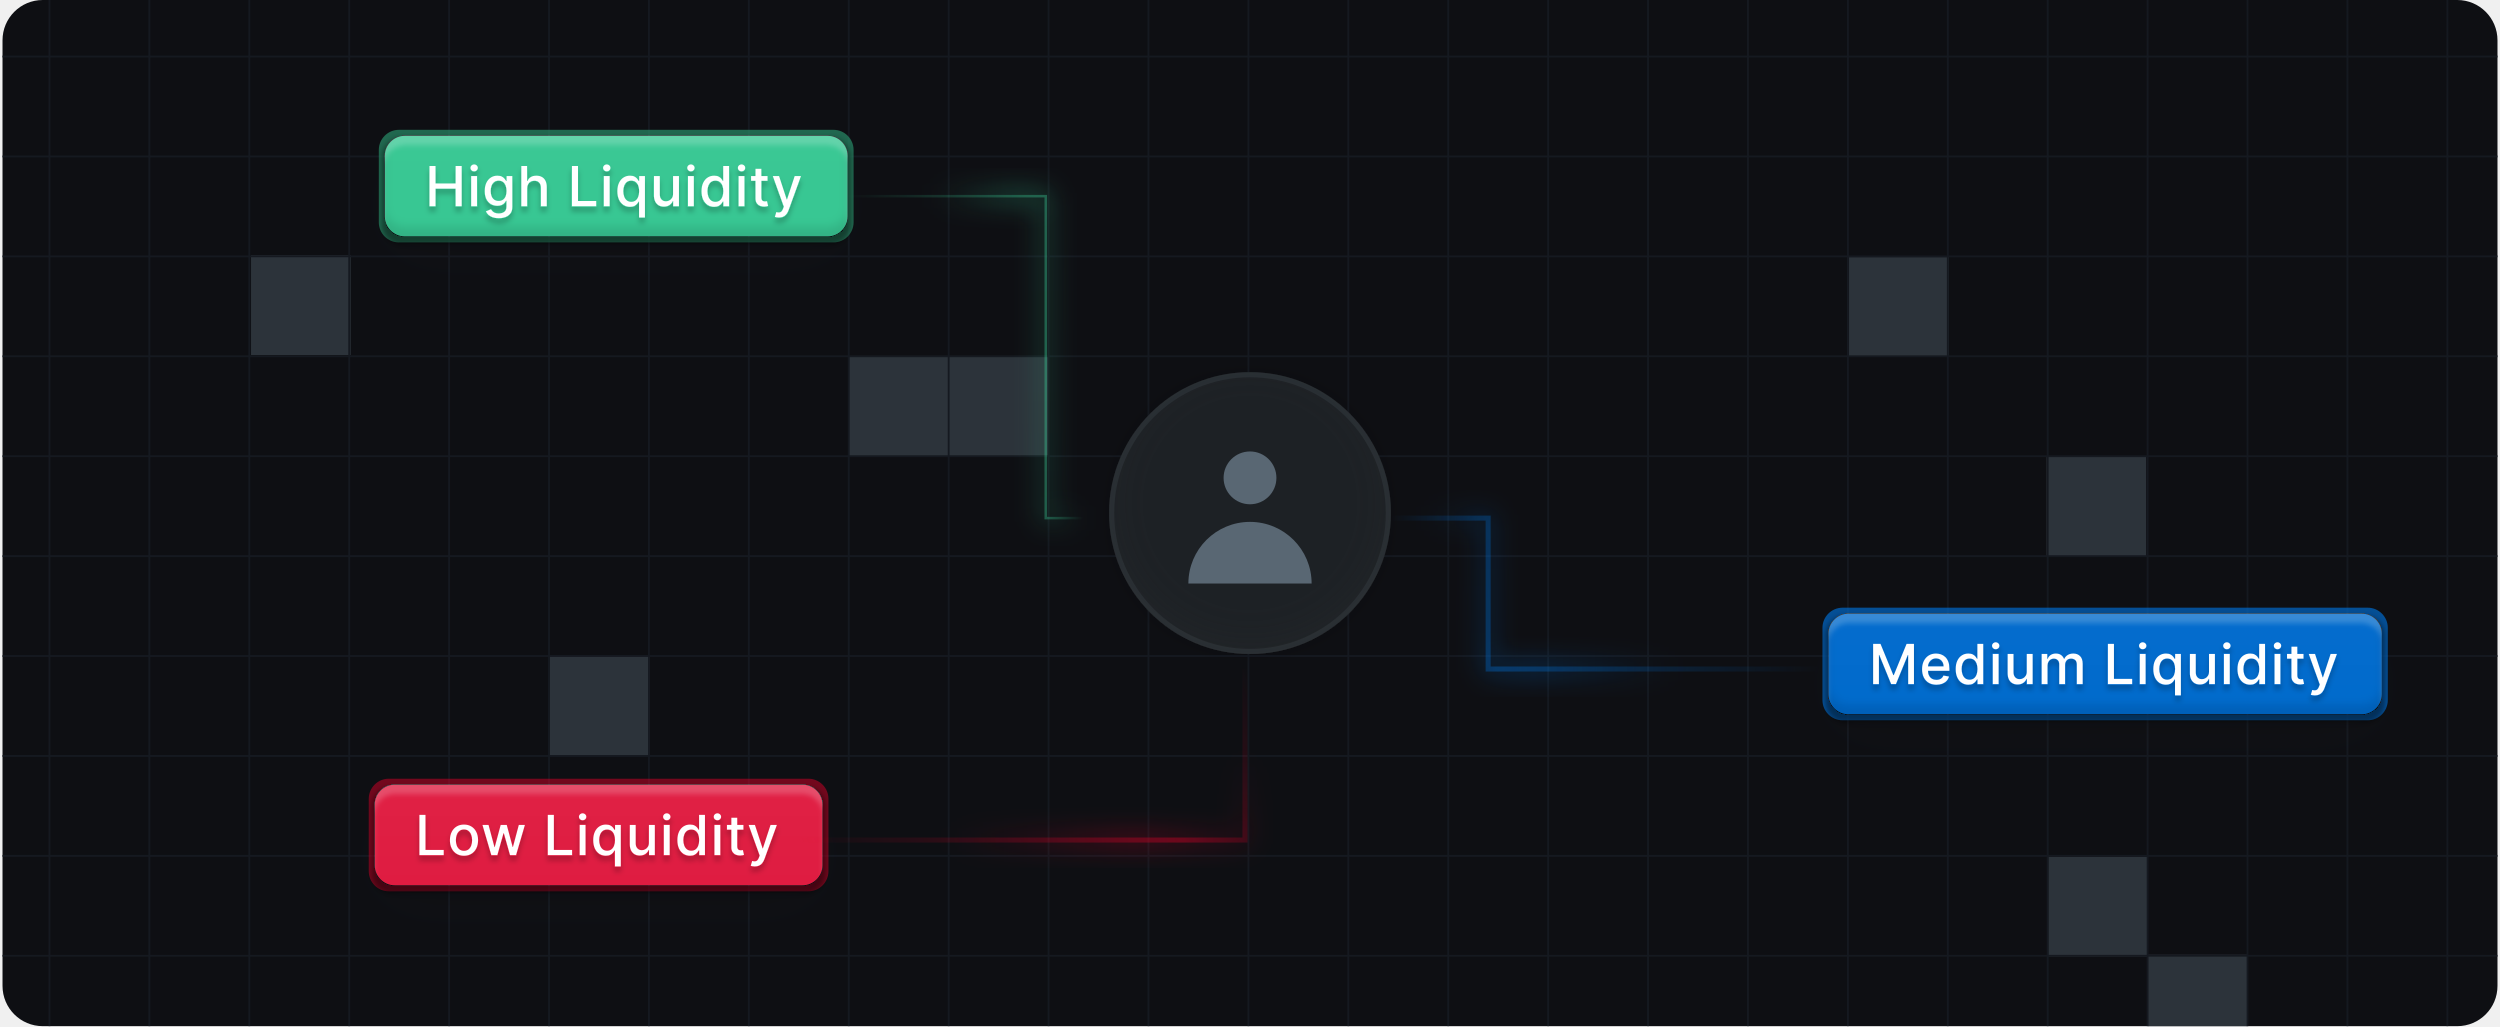
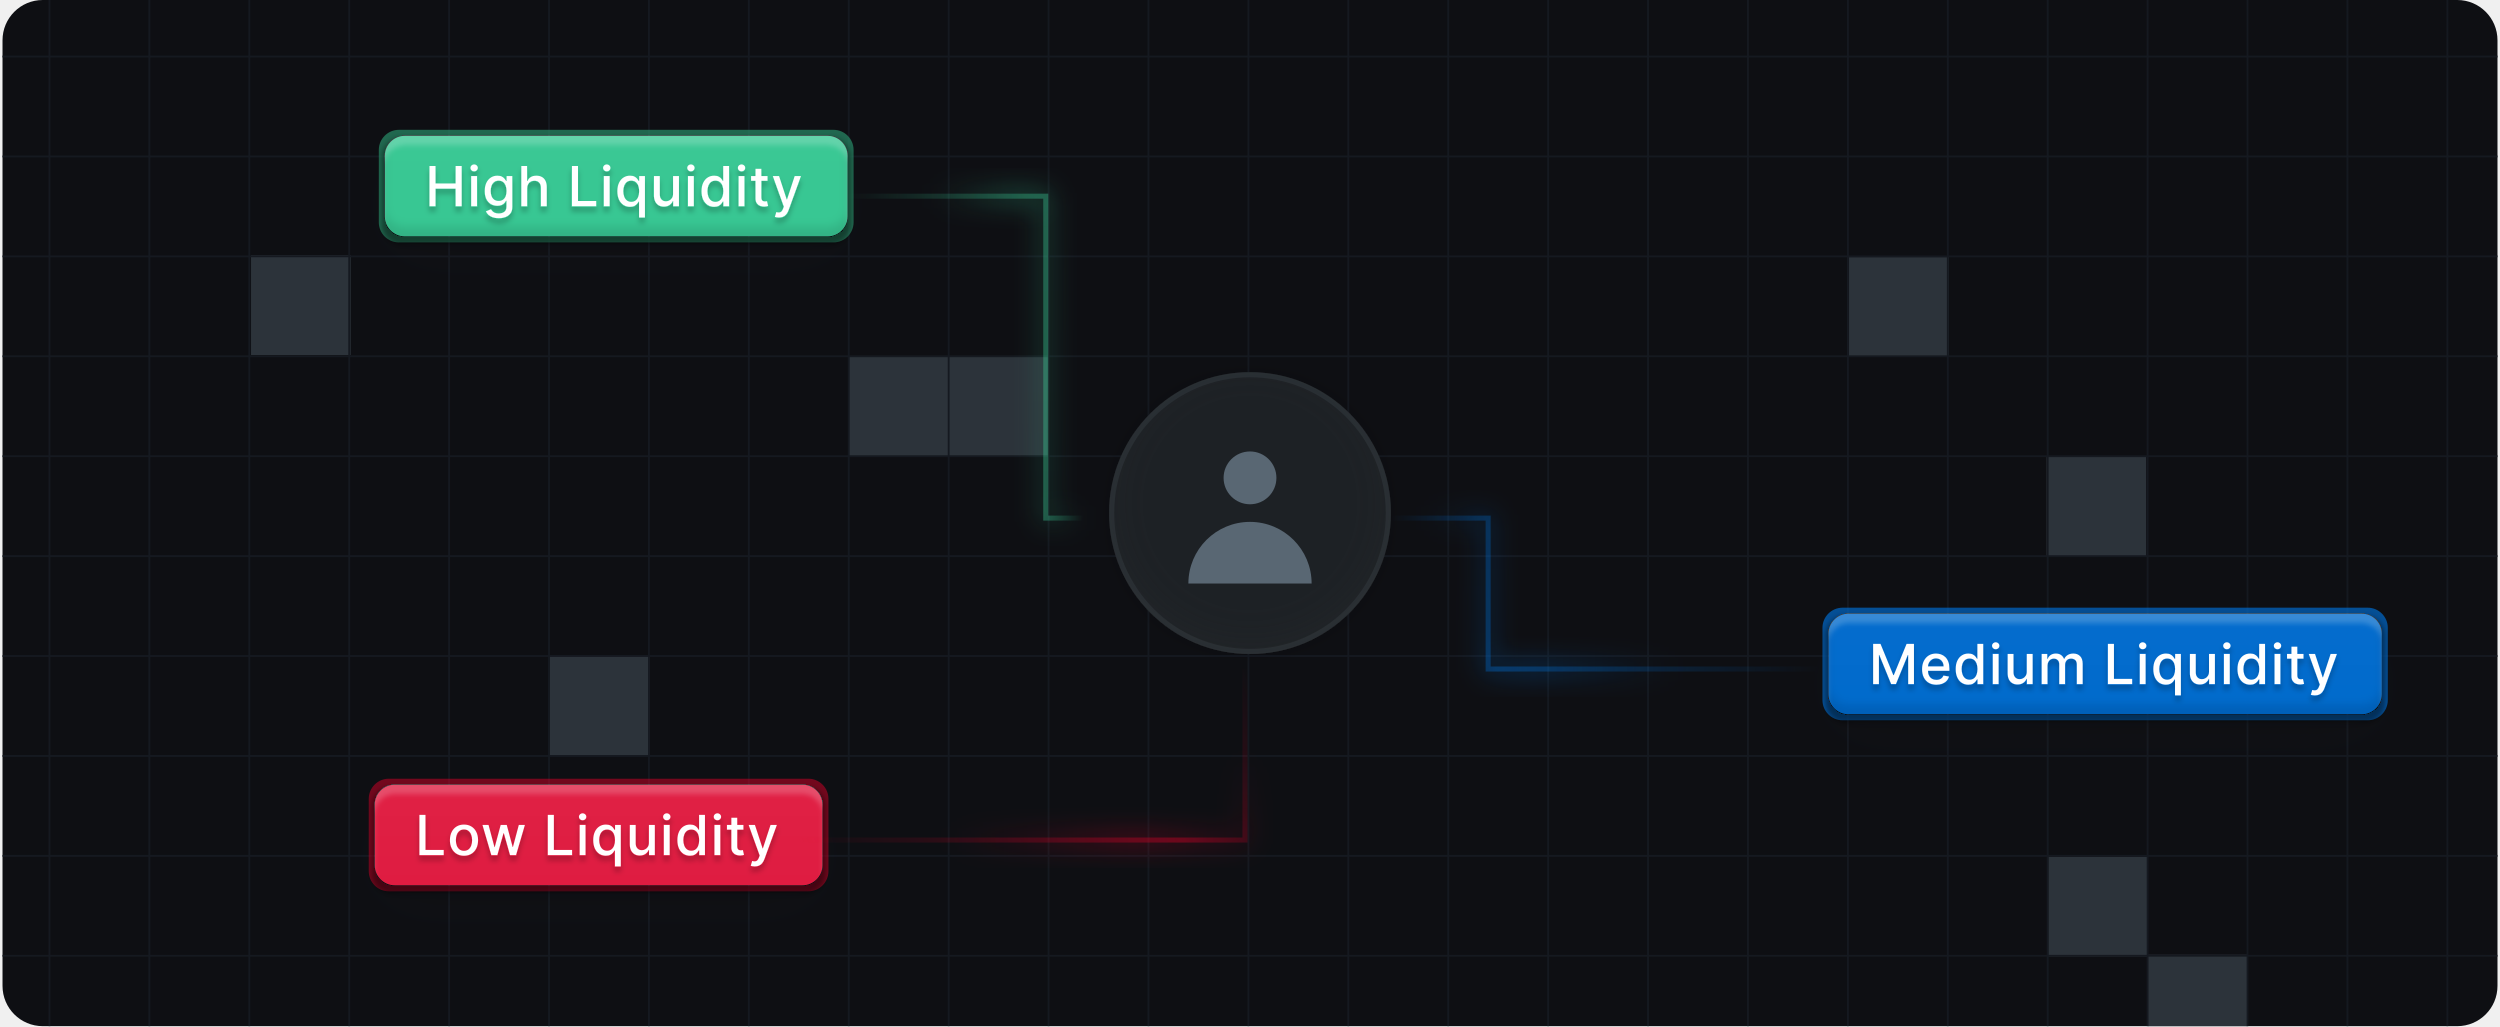
<svg xmlns="http://www.w3.org/2000/svg" width="497" height="204" viewBox="0 0 497 204" fill="none">
  <g clip-path="url(#clip0_467_3764)">
    <rect x="0.5" width="496" height="204" rx="8" fill="#0E0F13" />
    <rect x="109.335" y="130.364" width="19.809" height="19.809" fill="#2C333A" />
    <rect x="49.907" y="50.76" width="19.809" height="19.809" fill="#2C333A" />
    <rect x="367.589" y="51.127" width="19.809" height="19.809" fill="#2C333A" />
    <rect x="407.208" y="170.35" width="19.809" height="19.809" fill="#2C333A" />
    <rect x="406.841" y="90.746" width="19.809" height="19.809" fill="#2C333A" />
    <rect x="427.018" y="189.792" width="19.809" height="19.809" fill="#2C333A" />
    <rect x="168.763" y="70.936" width="39.619" height="19.809" fill="#2C333A" />
    <rect x="9.65" y="-169.229" width="0.367" height="638.438" fill="#151920" />
    <rect x="29.512" y="-169.229" width="0.367" height="638.438" fill="#151920" />
    <rect x="49.375" y="-169.229" width="0.367" height="638.438" fill="#151920" />
    <rect x="69.237" y="-169.229" width="0.367" height="638.438" fill="#151920" />
    <rect x="89.1" y="-169.229" width="0.367" height="638.438" fill="#151920" />
    <rect x="108.962" y="-169.229" width="0.367" height="638.438" fill="#151920" />
    <rect x="128.825" y="-169.229" width="0.367" height="638.438" fill="#151920" />
    <rect x="148.688" y="-169.229" width="0.367" height="638.438" fill="#151920" />
    <rect x="168.55" y="-169.229" width="0.367" height="638.438" fill="#151920" />
    <rect x="188.412" y="-169.229" width="0.367" height="638.438" fill="#151920" />
    <rect x="208.274" y="-169.229" width="0.367" height="638.438" fill="#151920" />
    <rect x="228.137" y="-169.229" width="0.367" height="638.438" fill="#151920" />
    <rect x="248" y="-169.229" width="0.367" height="638.438" fill="#151920" />
    <rect x="267.862" y="-169.229" width="0.367" height="638.438" fill="#151920" />
    <rect x="287.725" y="-169.229" width="0.367" height="638.438" fill="#151920" />
    <rect x="307.587" y="-169.229" width="0.367" height="638.438" fill="#151920" />
    <rect x="327.45" y="-169.229" width="0.367" height="638.438" fill="#151920" />
    <rect x="347.312" y="-169.229" width="0.367" height="638.438" fill="#151920" />
    <rect x="367.175" y="-169.229" width="0.367" height="638.438" fill="#151920" />
    <rect x="387.037" y="-169.229" width="0.367" height="638.438" fill="#151920" />
    <rect x="406.9" y="-169.229" width="0.367" height="638.438" fill="#151920" />
    <rect x="426.762" y="-169.229" width="0.367" height="638.438" fill="#151920" />
    <rect x="446.625" y="-169.229" width="0.367" height="638.438" fill="#151920" />
    <rect x="466.487" y="-169.229" width="0.367" height="638.438" fill="#151920" />
    <rect x="486.35" y="-169.229" width="0.367" height="638.438" fill="#151920" />
    <rect x="-319.5" y="190.188" width="0.367" height="1135" transform="rotate(-90 -319.5 190.188)" fill="#151920" />
    <rect x="-319.5" y="170.326" width="0.367" height="1135" transform="rotate(-90 -319.5 170.326)" fill="#151920" />
    <rect x="-319.5" y="150.464" width="0.367" height="1135" transform="rotate(-90 -319.5 150.464)" fill="#151920" />
    <rect x="-319.5" y="130.601" width="0.367" height="1135" transform="rotate(-90 -319.5 130.601)" fill="#151920" />
    <rect x="-319.5" y="110.739" width="0.367" height="1135" transform="rotate(-90 -319.5 110.739)" fill="#151920" />
    <rect x="-319.5" y="90.876" width="0.367" height="1135" transform="rotate(-90 -319.5 90.8757)" fill="#151920" />
    <rect x="-319.5" y="71.013" width="0.367" height="1135" transform="rotate(-90 -319.5 71.0134)" fill="#151920" />
    <rect x="-319.5" y="51.151" width="0.367" height="1135" transform="rotate(-90 -319.5 51.1508)" fill="#151920" />
    <rect x="-319.5" y="31.288" width="0.367" height="1135" transform="rotate(-90 -319.5 31.2885)" fill="#151920" />
    <rect x="-319.5" y="11.426" width="0.367" height="1135" transform="rotate(-90 -319.5 11.4258)" fill="#151920" />
    <g filter="url(#filter0_di_467_3764)">
      <path d="M220.5 102C220.5 86.536 233.036 74 248.5 74C263.964 74 276.5 86.536 276.5 102C276.5 117.464 263.964 130 248.5 130C233.036 130 220.5 117.464 220.5 102Z" fill="#1D2125" />
      <path d="M221 102C221 86.812 233.312 74.5 248.5 74.5C263.688 74.5 276 86.812 276 102C276 117.188 263.688 129.5 248.5 129.5C233.312 129.5 221 117.188 221 102Z" stroke="#282E33" />
      <path d="M248.5 100.25C251.399 100.25 253.75 97.9 253.75 95C253.75 92.1 251.399 89.75 248.5 89.75C245.601 89.75 243.25 92.1 243.25 95C243.25 97.9 245.601 100.25 248.5 100.25Z" fill="#596773" />
      <path d="M236.25 116C236.25 109.235 241.735 103.75 248.5 103.75C255.265 103.75 260.75 109.235 260.75 116H236.25Z" fill="#596773" />
    </g>
    <g filter="url(#filter1_ddddii_467_3764)">
      <path d="M76.5 31C76.5 28.791 78.291 27 80.5 27H164.5C166.709 27 168.5 28.791 168.5 31V43C168.5 45.209 166.709 47 164.5 47H80.5C78.291 47 76.5 45.209 76.5 43V31Z" fill="#38C793" />
      <path d="M76.5 31C76.5 28.791 78.291 27 80.5 27H164.5C166.709 27 168.5 28.791 168.5 31V43C168.5 45.209 166.709 47 164.5 47H80.5C78.291 47 76.5 45.209 76.5 43V31Z" fill="url(#paint0_linear_467_3764)" fill-opacity="0.02" />
      <g filter="url(#filter2_d_467_3764)">
        <path d="M85.379 41V33H86.586V36.477H90.574V33H91.785V41H90.574V37.512H86.586V41H85.379ZM93.669 41V35H94.837V41H93.669ZM94.259 34.074C94.056 34.074 93.882 34.007 93.736 33.871C93.592 33.733 93.521 33.569 93.521 33.379C93.521 33.186 93.592 33.022 93.736 32.887C93.882 32.749 94.056 32.68 94.259 32.68C94.462 32.68 94.635 32.749 94.779 32.887C94.924 33.022 94.997 33.186 94.997 33.379C94.997 33.569 94.924 33.733 94.779 33.871C94.635 34.007 94.462 34.074 94.259 34.074ZM99.144 43.375C98.668 43.375 98.257 43.312 97.914 43.188C97.573 43.062 97.294 42.897 97.078 42.691C96.862 42.486 96.7 42.26 96.593 42.016L97.597 41.602C97.668 41.716 97.761 41.837 97.879 41.965C97.998 42.095 98.16 42.206 98.363 42.297C98.569 42.388 98.833 42.434 99.156 42.434C99.599 42.434 99.964 42.325 100.253 42.109C100.543 41.896 100.687 41.555 100.687 41.086V39.906H100.613C100.543 40.034 100.441 40.176 100.308 40.332C100.178 40.488 99.998 40.624 99.769 40.738C99.54 40.853 99.242 40.91 98.875 40.91C98.401 40.91 97.974 40.8 97.593 40.578C97.216 40.354 96.916 40.025 96.695 39.59C96.476 39.152 96.367 38.615 96.367 37.977C96.367 37.339 96.475 36.792 96.691 36.336C96.91 35.88 97.209 35.531 97.589 35.289C97.97 35.044 98.401 34.922 98.882 34.922C99.255 34.922 99.556 34.984 99.785 35.109C100.014 35.232 100.192 35.375 100.32 35.539C100.45 35.703 100.55 35.848 100.621 35.973H100.707V35H101.851V41.133C101.851 41.648 101.731 42.072 101.492 42.402C101.252 42.733 100.928 42.978 100.519 43.137C100.113 43.296 99.654 43.375 99.144 43.375ZM99.132 39.941C99.468 39.941 99.752 39.863 99.984 39.707C100.218 39.548 100.395 39.322 100.515 39.027C100.638 38.73 100.699 38.375 100.699 37.961C100.699 37.557 100.639 37.202 100.519 36.895C100.399 36.587 100.224 36.348 99.992 36.176C99.76 36.001 99.474 35.914 99.132 35.914C98.781 35.914 98.488 36.005 98.254 36.188C98.019 36.367 97.842 36.612 97.722 36.922C97.605 37.232 97.546 37.578 97.546 37.961C97.546 38.354 97.606 38.699 97.726 38.996C97.846 39.293 98.023 39.525 98.257 39.691C98.494 39.858 98.786 39.941 99.132 39.941ZM104.806 37.438V41H103.638V33H104.79V35.977H104.864C105.005 35.654 105.22 35.397 105.509 35.207C105.798 35.017 106.175 34.922 106.641 34.922C107.053 34.922 107.412 35.007 107.72 35.176C108.029 35.345 108.269 35.598 108.438 35.934C108.61 36.267 108.696 36.684 108.696 37.184V41H107.528V37.324C107.528 36.884 107.415 36.543 107.188 36.301C106.962 36.056 106.647 35.934 106.243 35.934C105.967 35.934 105.72 35.992 105.501 36.109C105.285 36.227 105.114 36.398 104.989 36.625C104.867 36.849 104.806 37.12 104.806 37.438ZM113.7 41V33H114.907V39.961H118.532V41H113.7ZM120.035 41V35H121.203V41H120.035ZM120.625 34.074C120.422 34.074 120.247 34.007 120.101 33.871C119.958 33.733 119.886 33.569 119.886 33.379C119.886 33.186 119.958 33.022 120.101 32.887C120.247 32.749 120.422 32.68 120.625 32.68C120.828 32.68 121.001 32.749 121.144 32.887C121.29 33.022 121.363 33.186 121.363 33.379C121.363 33.569 121.29 33.733 121.144 33.871C121.001 34.007 120.828 34.074 120.625 34.074ZM127.045 43.25V40.066H126.975C126.904 40.194 126.803 40.34 126.67 40.504C126.54 40.668 126.36 40.811 126.131 40.934C125.902 41.056 125.605 41.117 125.24 41.117C124.756 41.117 124.324 40.993 123.943 40.746C123.566 40.496 123.269 40.141 123.053 39.68C122.839 39.216 122.732 38.66 122.732 38.012C122.732 37.363 122.84 36.809 123.057 36.348C123.275 35.887 123.575 35.534 123.955 35.289C124.335 35.044 124.766 34.922 125.248 34.922C125.62 34.922 125.92 34.984 126.146 35.109C126.376 35.232 126.553 35.375 126.678 35.539C126.805 35.703 126.904 35.848 126.975 35.973H127.072V35H128.213V43.25H127.045ZM125.498 40.121C125.834 40.121 126.118 40.033 126.35 39.855C126.584 39.676 126.761 39.427 126.881 39.109C127.003 38.792 127.064 38.422 127.064 38C127.064 37.583 127.005 37.219 126.885 36.906C126.765 36.594 126.589 36.35 126.357 36.176C126.126 36.001 125.839 35.914 125.498 35.914C125.146 35.914 124.853 36.005 124.619 36.188C124.385 36.37 124.208 36.618 124.088 36.934C123.971 37.249 123.912 37.604 123.912 38C123.912 38.401 123.972 38.762 124.092 39.082C124.212 39.402 124.389 39.656 124.623 39.844C124.86 40.029 125.152 40.121 125.498 40.121ZM133.804 38.512V35H134.976V41H133.827V39.961H133.765C133.627 40.281 133.406 40.548 133.101 40.762C132.799 40.973 132.422 41.078 131.972 41.078C131.586 41.078 131.245 40.993 130.948 40.824C130.654 40.652 130.422 40.398 130.253 40.062C130.086 39.727 130.003 39.311 130.003 38.816V35H131.171V38.676C131.171 39.085 131.284 39.41 131.511 39.652C131.738 39.895 132.032 40.016 132.394 40.016C132.613 40.016 132.83 39.961 133.046 39.852C133.265 39.742 133.446 39.577 133.589 39.355C133.735 39.134 133.807 38.853 133.804 38.512ZM136.765 41V35H137.933V41H136.765ZM137.355 34.074C137.152 34.074 136.977 34.007 136.832 33.871C136.688 33.733 136.617 33.569 136.617 33.379C136.617 33.186 136.688 33.022 136.832 32.887C136.977 32.749 137.152 32.68 137.355 32.68C137.558 32.68 137.731 32.749 137.875 32.887C138.02 33.022 138.093 33.186 138.093 33.379C138.093 33.569 138.02 33.733 137.875 33.871C137.731 34.007 137.558 34.074 137.355 34.074ZM141.971 41.117C141.486 41.117 141.054 40.993 140.674 40.746C140.296 40.496 139.999 40.141 139.783 39.68C139.569 39.216 139.463 38.66 139.463 38.012C139.463 37.363 139.571 36.809 139.787 36.348C140.006 35.887 140.305 35.534 140.685 35.289C141.066 35.044 141.497 34.922 141.978 34.922C142.351 34.922 142.65 34.984 142.877 35.109C143.106 35.232 143.283 35.375 143.408 35.539C143.536 35.703 143.635 35.848 143.705 35.973H143.775V33H144.943V41H143.803V40.066H143.705C143.635 40.194 143.533 40.34 143.4 40.504C143.27 40.668 143.09 40.811 142.861 40.934C142.632 41.056 142.335 41.117 141.971 41.117ZM142.228 40.121C142.564 40.121 142.848 40.033 143.08 39.855C143.314 39.676 143.491 39.427 143.611 39.109C143.734 38.792 143.795 38.422 143.795 38C143.795 37.583 143.735 37.219 143.615 36.906C143.495 36.594 143.319 36.35 143.088 36.176C142.856 36.001 142.569 35.914 142.228 35.914C141.877 35.914 141.584 36.005 141.349 36.188C141.115 36.37 140.938 36.618 140.818 36.934C140.701 37.249 140.642 37.604 140.642 38C140.642 38.401 140.702 38.762 140.822 39.082C140.942 39.402 141.119 39.656 141.353 39.844C141.59 40.029 141.882 40.121 142.228 40.121ZM146.83 41V35H147.998V41H146.83ZM147.42 34.074C147.217 34.074 147.042 34.007 146.897 33.871C146.753 33.733 146.682 33.569 146.682 33.379C146.682 33.186 146.753 33.022 146.897 32.887C147.042 32.749 147.217 32.68 147.42 32.68C147.623 32.68 147.796 32.749 147.94 32.887C148.085 33.022 148.158 33.186 148.158 33.379C148.158 33.569 148.085 33.733 147.94 33.871C147.796 34.007 147.623 34.074 147.42 34.074ZM152.59 35V35.938H149.313V35H152.59ZM150.192 33.562H151.36V39.238C151.36 39.465 151.394 39.635 151.461 39.75C151.529 39.862 151.616 39.939 151.723 39.98C151.832 40.02 151.951 40.039 152.078 40.039C152.172 40.039 152.254 40.033 152.325 40.02C152.395 40.007 152.45 39.996 152.489 39.988L152.7 40.953C152.632 40.979 152.536 41.005 152.411 41.031C152.286 41.06 152.129 41.075 151.942 41.078C151.634 41.083 151.348 41.029 151.082 40.914C150.817 40.8 150.602 40.622 150.438 40.383C150.274 40.143 150.192 39.842 150.192 39.48V33.562ZM154.84 43.25C154.666 43.25 154.507 43.236 154.364 43.207C154.221 43.181 154.114 43.152 154.044 43.121L154.325 42.164C154.538 42.221 154.728 42.246 154.895 42.238C155.062 42.23 155.209 42.168 155.337 42.051C155.467 41.934 155.581 41.742 155.68 41.477L155.825 41.078L153.63 35H154.88L156.399 39.656H156.462L157.981 35H159.235L156.762 41.801C156.648 42.113 156.502 42.378 156.325 42.594C156.148 42.812 155.937 42.977 155.692 43.086C155.447 43.195 155.163 43.25 154.84 43.25Z" fill="white" />
      </g>
    </g>
    <g filter="url(#filter3_ddddi_467_3764)">
      <path d="M74.5 160C74.5 157.791 76.291 156 78.5 156H159.5C161.709 156 163.5 157.791 163.5 160V172C163.5 174.209 161.709 176 159.5 176H78.5C76.291 176 74.5 174.209 74.5 172V160Z" fill="#DF1C41" />
      <path d="M74.5 160C74.5 157.791 76.291 156 78.5 156H159.5C161.709 156 163.5 157.791 163.5 160V172C163.5 174.209 161.709 176 159.5 176H78.5C76.291 176 74.5 174.209 74.5 172V160Z" fill="url(#paint1_linear_467_3764)" fill-opacity="0.02" />
      <g filter="url(#filter4_d_467_3764)">
        <path d="M83.379 170V162H84.586V168.961H88.211V170H83.379ZM92.242 170.121C91.679 170.121 91.188 169.992 90.769 169.734C90.35 169.477 90.024 169.116 89.792 168.652C89.561 168.189 89.445 167.647 89.445 167.027C89.445 166.405 89.561 165.861 89.792 165.395C90.024 164.928 90.35 164.566 90.769 164.309C91.188 164.051 91.679 163.922 92.242 163.922C92.804 163.922 93.295 164.051 93.714 164.309C94.133 164.566 94.459 164.928 94.691 165.395C94.922 165.861 95.038 166.405 95.038 167.027C95.038 167.647 94.922 168.189 94.691 168.652C94.459 169.116 94.133 169.477 93.714 169.734C93.295 169.992 92.804 170.121 92.242 170.121ZM92.245 169.141C92.61 169.141 92.912 169.044 93.152 168.852C93.391 168.659 93.568 168.402 93.683 168.082C93.8 167.762 93.859 167.409 93.859 167.023C93.859 166.641 93.8 166.289 93.683 165.969C93.568 165.646 93.391 165.387 93.152 165.191C92.912 164.996 92.61 164.898 92.245 164.898C91.878 164.898 91.573 164.996 91.331 165.191C91.092 165.387 90.913 165.646 90.796 165.969C90.682 166.289 90.624 166.641 90.624 167.023C90.624 167.409 90.682 167.762 90.796 168.082C90.913 168.402 91.092 168.659 91.331 168.852C91.573 169.044 91.878 169.141 92.245 169.141ZM97.68 170L95.915 164H97.122L98.297 168.406H98.356L99.536 164H100.743L101.915 168.387H101.973L103.141 164H104.348L102.586 170H101.395L100.176 165.668H100.086L98.868 170H97.68ZM108.901 170V162H110.109V168.961H113.734V170H108.901ZM115.237 170V164H116.405V170H115.237ZM115.827 163.074C115.623 163.074 115.449 163.007 115.303 162.871C115.16 162.733 115.088 162.569 115.088 162.379C115.088 162.186 115.16 162.022 115.303 161.887C115.449 161.749 115.623 161.68 115.827 161.68C116.03 161.68 116.203 161.749 116.346 161.887C116.492 162.022 116.565 162.186 116.565 162.379C116.565 162.569 116.492 162.733 116.346 162.871C116.203 163.007 116.03 163.074 115.827 163.074ZM122.247 172.25V169.066H122.176C122.106 169.194 122.005 169.34 121.872 169.504C121.742 169.668 121.562 169.811 121.333 169.934C121.104 170.056 120.807 170.117 120.442 170.117C119.958 170.117 119.525 169.993 119.145 169.746C118.768 169.496 118.471 169.141 118.255 168.68C118.041 168.216 117.934 167.66 117.934 167.012C117.934 166.363 118.042 165.809 118.258 165.348C118.477 164.887 118.777 164.534 119.157 164.289C119.537 164.044 119.968 163.922 120.45 163.922C120.822 163.922 121.122 163.984 121.348 164.109C121.577 164.232 121.755 164.375 121.88 164.539C122.007 164.703 122.106 164.848 122.176 164.973H122.274V164H123.415V172.25H122.247ZM120.7 169.121C121.036 169.121 121.32 169.033 121.551 168.855C121.786 168.676 121.963 168.427 122.083 168.109C122.205 167.792 122.266 167.422 122.266 167C122.266 166.583 122.206 166.219 122.087 165.906C121.967 165.594 121.791 165.35 121.559 165.176C121.327 165.001 121.041 164.914 120.7 164.914C120.348 164.914 120.055 165.005 119.821 165.188C119.587 165.37 119.41 165.618 119.29 165.934C119.173 166.249 119.114 166.604 119.114 167C119.114 167.401 119.174 167.762 119.294 168.082C119.413 168.402 119.591 168.656 119.825 168.844C120.062 169.029 120.354 169.121 120.7 169.121ZM129.006 167.512V164H130.178V170H129.029V168.961H128.967C128.829 169.281 128.607 169.548 128.303 169.762C128.001 169.973 127.624 170.078 127.174 170.078C126.788 170.078 126.447 169.993 126.15 169.824C125.856 169.652 125.624 169.398 125.455 169.062C125.288 168.727 125.205 168.311 125.205 167.816V164H126.373V167.676C126.373 168.085 126.486 168.41 126.713 168.652C126.939 168.895 127.234 169.016 127.596 169.016C127.814 169.016 128.032 168.961 128.248 168.852C128.467 168.742 128.648 168.577 128.791 168.355C128.937 168.134 129.008 167.853 129.006 167.512ZM131.967 170V164H133.135V170H131.967ZM132.557 163.074C132.354 163.074 132.179 163.007 132.033 162.871C131.89 162.733 131.819 162.569 131.819 162.379C131.819 162.186 131.89 162.022 132.033 161.887C132.179 161.749 132.354 161.68 132.557 161.68C132.76 161.68 132.933 161.749 133.076 161.887C133.222 162.022 133.295 162.186 133.295 162.379C133.295 162.569 133.222 162.733 133.076 162.871C132.933 163.007 132.76 163.074 132.557 163.074ZM137.172 170.117C136.688 170.117 136.256 169.993 135.876 169.746C135.498 169.496 135.201 169.141 134.985 168.68C134.771 168.216 134.665 167.66 134.665 167.012C134.665 166.363 134.773 165.809 134.989 165.348C135.208 164.887 135.507 164.534 135.887 164.289C136.267 164.044 136.698 163.922 137.18 163.922C137.553 163.922 137.852 163.984 138.079 164.109C138.308 164.232 138.485 164.375 138.61 164.539C138.737 164.703 138.836 164.848 138.907 164.973H138.977V162H140.145V170H139.004V169.066H138.907C138.836 169.194 138.735 169.34 138.602 169.504C138.472 169.668 138.292 169.811 138.063 169.934C137.834 170.056 137.537 170.117 137.172 170.117ZM137.43 169.121C137.766 169.121 138.05 169.033 138.282 168.855C138.516 168.676 138.693 168.427 138.813 168.109C138.935 167.792 138.997 167.422 138.997 167C138.997 166.583 138.937 166.219 138.817 165.906C138.697 165.594 138.521 165.35 138.29 165.176C138.058 165.001 137.771 164.914 137.43 164.914C137.079 164.914 136.786 165.005 136.551 165.188C136.317 165.37 136.14 165.618 136.02 165.934C135.903 166.249 135.844 166.604 135.844 167C135.844 167.401 135.904 167.762 136.024 168.082C136.144 168.402 136.321 168.656 136.555 168.844C136.792 169.029 137.084 169.121 137.43 169.121ZM142.032 170V164H143.2V170H142.032ZM142.622 163.074C142.419 163.074 142.244 163.007 142.098 162.871C141.955 162.733 141.884 162.569 141.884 162.379C141.884 162.186 141.955 162.022 142.098 161.887C142.244 161.749 142.419 161.68 142.622 161.68C142.825 161.68 142.998 161.749 143.141 161.887C143.287 162.022 143.36 162.186 143.36 162.379C143.36 162.569 143.287 162.733 143.141 162.871C142.998 163.007 142.825 163.074 142.622 163.074ZM147.792 164V164.937H144.515V164H147.792ZM145.394 162.562H146.562V168.238C146.562 168.465 146.595 168.635 146.663 168.75C146.731 168.862 146.818 168.939 146.925 168.98C147.034 169.02 147.153 169.039 147.28 169.039C147.374 169.039 147.456 169.033 147.526 169.02C147.597 169.007 147.651 168.996 147.691 168.988L147.901 169.953C147.834 169.979 147.737 170.005 147.612 170.031C147.487 170.06 147.331 170.076 147.144 170.078C146.836 170.083 146.55 170.029 146.284 169.914C146.019 169.799 145.804 169.622 145.64 169.383C145.476 169.143 145.394 168.842 145.394 168.48V162.562ZM150.042 172.25C149.868 172.25 149.709 172.236 149.566 172.207C149.423 172.181 149.316 172.152 149.245 172.121L149.527 171.164C149.74 171.221 149.93 171.246 150.097 171.238C150.264 171.23 150.411 171.168 150.538 171.051C150.669 170.934 150.783 170.742 150.882 170.477L151.027 170.078L148.831 164H150.081L151.601 168.656H151.663L153.183 164H154.437L151.964 170.801C151.85 171.113 151.704 171.378 151.527 171.594C151.35 171.813 151.139 171.977 150.894 172.086C150.649 172.195 150.365 172.25 150.042 172.25Z" fill="white" />
      </g>
    </g>
    <g filter="url(#filter5_ddddii_467_3764)">
      <path d="M363.5 126C363.5 123.791 365.291 122 367.5 122H469.5C471.709 122 473.5 123.791 473.5 126V138C473.5 140.209 471.709 142 469.5 142H367.5C365.291 142 363.5 140.209 363.5 138V126Z" fill="#006ACC" />
      <path d="M363.5 126C363.5 123.791 365.291 122 367.5 122H469.5C471.709 122 473.5 123.791 473.5 126V138C473.5 140.209 471.709 142 469.5 142H367.5C365.291 142 363.5 140.209 363.5 138V126Z" fill="url(#paint2_linear_467_3764)" fill-opacity="0.02" />
      <g filter="url(#filter6_d_467_3764)">
        <path d="M372.379 128H373.844L376.391 134.219H376.484L379.031 128H380.496V136H379.348V130.211H379.273L376.914 135.988H375.961L373.602 130.207H373.527V136H372.379V128ZM384.963 136.121C384.372 136.121 383.863 135.995 383.436 135.742C383.011 135.487 382.683 135.129 382.451 134.668C382.222 134.204 382.108 133.661 382.108 133.039C382.108 132.424 382.222 131.883 382.451 131.414C382.683 130.945 383.006 130.579 383.42 130.316C383.837 130.053 384.324 129.922 384.881 129.922C385.22 129.922 385.548 129.978 385.866 130.09C386.183 130.202 386.468 130.378 386.721 130.617C386.974 130.857 387.173 131.168 387.319 131.551C387.464 131.931 387.537 132.393 387.537 132.937V133.352H382.768V132.477H386.393C386.393 132.169 386.33 131.897 386.205 131.66C386.08 131.421 385.905 131.232 385.678 131.094C385.454 130.956 385.191 130.887 384.889 130.887C384.561 130.887 384.274 130.967 384.03 131.129C383.787 131.288 383.6 131.496 383.467 131.754C383.337 132.009 383.272 132.286 383.272 132.586V133.27C383.272 133.671 383.342 134.012 383.483 134.293C383.626 134.574 383.825 134.789 384.08 134.937C384.336 135.083 384.634 135.156 384.975 135.156C385.196 135.156 385.398 135.125 385.58 135.062C385.763 134.997 385.92 134.901 386.053 134.773C386.186 134.646 386.287 134.488 386.358 134.301L387.463 134.5C387.375 134.826 387.216 135.111 386.987 135.355C386.76 135.598 386.475 135.786 386.131 135.922C385.79 136.055 385.401 136.121 384.963 136.121ZM391.299 136.117C390.815 136.117 390.383 135.993 390.003 135.746C389.625 135.496 389.328 135.141 389.112 134.68C388.898 134.216 388.792 133.66 388.792 133.012C388.792 132.363 388.9 131.809 389.116 131.348C389.335 130.887 389.634 130.534 390.014 130.289C390.394 130.044 390.825 129.922 391.307 129.922C391.68 129.922 391.979 129.984 392.206 130.109C392.435 130.232 392.612 130.375 392.737 130.539C392.864 130.703 392.963 130.848 393.034 130.973H393.104V128H394.272V136H393.131V135.066H393.034C392.963 135.194 392.862 135.34 392.729 135.504C392.599 135.668 392.419 135.811 392.19 135.934C391.961 136.056 391.664 136.117 391.299 136.117ZM391.557 135.121C391.893 135.121 392.177 135.033 392.409 134.855C392.643 134.676 392.82 134.427 392.94 134.109C393.062 133.792 393.124 133.422 393.124 133C393.124 132.583 393.064 132.219 392.944 131.906C392.824 131.594 392.648 131.35 392.417 131.176C392.185 131.001 391.898 130.914 391.557 130.914C391.206 130.914 390.913 131.005 390.678 131.188C390.444 131.37 390.267 131.618 390.147 131.934C390.03 132.249 389.971 132.604 389.971 133C389.971 133.401 390.031 133.762 390.151 134.082C390.271 134.402 390.448 134.656 390.682 134.844C390.919 135.029 391.211 135.121 391.557 135.121ZM396.159 136V130H397.327V136H396.159ZM396.749 129.074C396.546 129.074 396.371 129.007 396.225 128.871C396.082 128.733 396.011 128.569 396.011 128.379C396.011 128.186 396.082 128.022 396.225 127.887C396.371 127.749 396.546 127.68 396.749 127.68C396.952 127.68 397.125 127.749 397.268 127.887C397.414 128.022 397.487 128.186 397.487 128.379C397.487 128.569 397.414 128.733 397.268 128.871C397.125 129.007 396.952 129.074 396.749 129.074ZM402.919 133.512V130H404.091V136H402.942V134.961H402.88C402.742 135.281 402.521 135.548 402.216 135.762C401.914 135.973 401.538 136.078 401.087 136.078C400.702 136.078 400.36 135.993 400.064 135.824C399.769 135.652 399.538 135.398 399.368 135.062C399.202 134.727 399.118 134.311 399.118 133.816V130H400.286V133.676C400.286 134.085 400.4 134.41 400.626 134.652C400.853 134.895 401.147 135.016 401.509 135.016C401.728 135.016 401.945 134.961 402.161 134.852C402.38 134.742 402.561 134.577 402.704 134.355C402.85 134.134 402.922 133.853 402.919 133.512ZM405.88 136V130H407.001V130.977H407.076C407.201 130.646 407.405 130.388 407.689 130.203C407.973 130.016 408.313 129.922 408.708 129.922C409.109 129.922 409.445 130.016 409.716 130.203C409.99 130.391 410.191 130.648 410.322 130.977H410.384C410.527 130.656 410.755 130.401 411.068 130.211C411.38 130.018 411.753 129.922 412.185 129.922C412.729 129.922 413.173 130.092 413.517 130.434C413.863 130.775 414.037 131.289 414.037 131.977V136H412.869V132.086C412.869 131.68 412.758 131.385 412.537 131.203C412.315 131.021 412.051 130.93 411.744 130.93C411.363 130.93 411.068 131.047 410.857 131.281C410.646 131.513 410.54 131.811 410.54 132.176V136H409.376V132.012C409.376 131.686 409.275 131.424 409.072 131.227C408.869 131.029 408.604 130.93 408.279 130.93C408.057 130.93 407.853 130.988 407.665 131.105C407.481 131.22 407.331 131.38 407.216 131.586C407.104 131.792 407.048 132.03 407.048 132.301V136H405.88ZM419.047 136V128H420.254V134.961H423.879V136H419.047ZM425.382 136V130H426.55V136H425.382ZM425.972 129.074C425.769 129.074 425.594 129.007 425.448 128.871C425.305 128.733 425.234 128.569 425.234 128.379C425.234 128.186 425.305 128.022 425.448 127.887C425.594 127.749 425.769 127.68 425.972 127.68C426.175 127.68 426.348 127.749 426.491 127.887C426.637 128.022 426.71 128.186 426.71 128.379C426.71 128.569 426.637 128.733 426.491 128.871C426.348 129.007 426.175 129.074 425.972 129.074ZM432.392 138.25V135.066H432.322C432.251 135.194 432.15 135.34 432.017 135.504C431.887 135.668 431.707 135.811 431.478 135.934C431.249 136.056 430.952 136.117 430.587 136.117C430.103 136.117 429.671 135.993 429.291 135.746C428.913 135.496 428.616 135.141 428.4 134.68C428.186 134.216 428.08 133.66 428.08 133.012C428.08 132.363 428.188 131.809 428.404 131.348C428.623 130.887 428.922 130.534 429.302 130.289C429.682 130.044 430.113 129.922 430.595 129.922C430.968 129.922 431.267 129.984 431.494 130.109C431.723 130.232 431.9 130.375 432.025 130.539C432.153 130.703 432.251 130.848 432.322 130.973H432.419V130H433.56V138.25H432.392ZM430.845 135.121C431.181 135.121 431.465 135.033 431.697 134.855C431.931 134.676 432.108 134.427 432.228 134.109C432.35 133.792 432.412 133.422 432.412 133C432.412 132.583 432.352 132.219 432.232 131.906C432.112 131.594 431.936 131.35 431.705 131.176C431.473 131.001 431.186 130.914 430.845 130.914C430.494 130.914 430.201 131.005 429.966 131.188C429.732 131.37 429.555 131.618 429.435 131.934C429.318 132.249 429.259 132.604 429.259 133C429.259 133.401 429.319 133.762 429.439 134.082C429.559 134.402 429.736 134.656 429.97 134.844C430.207 135.029 430.499 135.121 430.845 135.121ZM439.151 133.512V130H440.323V136H439.175V134.961H439.112C438.974 135.281 438.753 135.548 438.448 135.762C438.146 135.973 437.77 136.078 437.319 136.078C436.934 136.078 436.593 135.993 436.296 135.824C436.001 135.652 435.77 135.398 435.6 135.062C435.434 134.727 435.35 134.311 435.35 133.816V130H436.518V133.676C436.518 134.085 436.632 134.41 436.858 134.652C437.085 134.895 437.379 135.016 437.741 135.016C437.96 135.016 438.177 134.961 438.393 134.852C438.612 134.742 438.793 134.577 438.936 134.355C439.082 134.134 439.154 133.853 439.151 133.512ZM442.112 136V130H443.28V136H442.112ZM442.702 129.074C442.499 129.074 442.325 129.007 442.179 128.871C442.036 128.733 441.964 128.569 441.964 128.379C441.964 128.186 442.036 128.022 442.179 127.887C442.325 127.749 442.499 127.68 442.702 127.68C442.905 127.68 443.079 127.749 443.222 127.887C443.368 128.022 443.441 128.186 443.441 128.379C443.441 128.569 443.368 128.733 443.222 128.871C443.079 129.007 442.905 129.074 442.702 129.074ZM447.318 136.117C446.833 136.117 446.401 135.993 446.021 135.746C445.643 135.496 445.346 135.141 445.13 134.68C444.917 134.216 444.81 133.66 444.81 133.012C444.81 132.363 444.918 131.809 445.134 131.348C445.353 130.887 445.652 130.534 446.033 130.289C446.413 130.044 446.844 129.922 447.326 129.922C447.698 129.922 447.997 129.984 448.224 130.109C448.453 130.232 448.63 130.375 448.755 130.539C448.883 130.703 448.982 130.848 449.052 130.973H449.122V128H450.29V136H449.15V135.066H449.052C448.982 135.194 448.88 135.34 448.747 135.504C448.617 135.668 448.438 135.811 448.208 135.934C447.979 136.056 447.682 136.117 447.318 136.117ZM447.576 135.121C447.911 135.121 448.195 135.033 448.427 134.855C448.661 134.676 448.839 134.427 448.958 134.109C449.081 133.792 449.142 133.422 449.142 133C449.142 132.583 449.082 132.219 448.962 131.906C448.842 131.594 448.667 131.35 448.435 131.176C448.203 131.001 447.917 130.914 447.576 130.914C447.224 130.914 446.931 131.005 446.697 131.188C446.462 131.37 446.285 131.618 446.165 131.934C446.048 132.249 445.99 132.604 445.99 133C445.99 133.401 446.05 133.762 446.169 134.082C446.289 134.402 446.466 134.656 446.701 134.844C446.938 135.029 447.229 135.121 447.576 135.121ZM452.177 136V130H453.345V136H452.177ZM452.767 129.074C452.564 129.074 452.39 129.007 452.244 128.871C452.101 128.733 452.029 128.569 452.029 128.379C452.029 128.186 452.101 128.022 452.244 127.887C452.39 127.749 452.564 127.68 452.767 127.68C452.97 127.68 453.144 127.749 453.287 127.887C453.433 128.022 453.506 128.186 453.506 128.379C453.506 128.569 453.433 128.733 453.287 128.871C453.144 129.007 452.97 129.074 452.767 129.074ZM457.937 130V130.937H454.66V130H457.937ZM455.539 128.562H456.707V134.238C456.707 134.465 456.741 134.635 456.809 134.75C456.876 134.862 456.963 134.939 457.07 134.98C457.18 135.02 457.298 135.039 457.426 135.039C457.519 135.039 457.601 135.033 457.672 135.02C457.742 135.007 457.797 134.996 457.836 134.988L458.047 135.953C457.979 135.979 457.883 136.005 457.758 136.031C457.633 136.06 457.476 136.076 457.289 136.078C456.982 136.083 456.695 136.029 456.43 135.914C456.164 135.799 455.949 135.622 455.785 135.383C455.621 135.143 455.539 134.842 455.539 134.48V128.562ZM460.188 138.25C460.013 138.25 459.854 138.236 459.711 138.207C459.568 138.181 459.461 138.152 459.391 138.121L459.672 137.164C459.886 137.221 460.076 137.246 460.242 137.238C460.409 137.23 460.556 137.168 460.684 137.051C460.814 136.934 460.929 136.742 461.028 136.477L461.172 136.078L458.977 130H460.227L461.746 134.656H461.809L463.328 130H464.582L462.11 136.801C461.995 137.113 461.849 137.378 461.672 137.594C461.495 137.813 461.284 137.977 461.039 138.086C460.794 138.195 460.511 138.25 460.188 138.25Z" fill="white" />
      </g>
    </g>
-     <path opacity="0.4" d="M168.5 39L207.895 39L207.895 103L219.5 103" stroke="url(#paint3_linear_467_3764)" stroke-width="0.5" />
+     <path opacity="0.4" d="M168.5 39L207.895 39L207.895 103L219.5 103" stroke="url(#paint3_linear_467_3764)" strokeWidth="0.5" />
    <g filter="url(#filter7_f_467_3764)">
      <path d="M168.5 39L207.895 39L207.895 103L219.5 103" stroke="url(#paint4_linear_467_3764)" />
    </g>
    <path opacity="0.4" d="M361.5 133L295.841 133L295.841 103L276.5 103" stroke="url(#paint5_linear_467_3764)" />
    <g filter="url(#filter8_f_467_3764)">
      <path d="M361.5 133L295.841 133L295.841 103L276.5 103" stroke="url(#paint6_linear_467_3764)" />
    </g>
    <path opacity="0.4" d="M150.5 167L217.345 167L247.5 167L247.5 133" stroke="url(#paint7_linear_467_3764)" />
    <g filter="url(#filter9_f_467_3764)">
      <path d="M150.5 167L208.957 167L247.5 167L247.5 133" stroke="url(#paint8_linear_467_3764)" />
    </g>
  </g>
  <defs>
    <filter id="filter0_di_467_3764" x="217.5" y="71" width="62" height="62" filterUnits="userSpaceOnUse" color-interpolation-filters="sRGB">
      <feFlood flood-opacity="0" result="BackgroundImageFix" />
      <feColorMatrix in="SourceAlpha" type="matrix" values="0 0 0 0 0 0 0 0 0 0 0 0 0 0 0 0 0 0 127 0" result="hardAlpha" />
      <feMorphology radius="1" operator="dilate" in="SourceAlpha" result="effect1_dropShadow_467_3764" />
      <feOffset />
      <feGaussianBlur stdDeviation="1" />
      <feComposite in2="hardAlpha" operator="out" />
      <feColorMatrix type="matrix" values="0 0 0 0 0 0 0 0 0 0 0 0 0 0 0 0 0 0 0.05 0" />
      <feBlend mode="normal" in2="BackgroundImageFix" result="effect1_dropShadow_467_3764" />
      <feBlend mode="normal" in="SourceGraphic" in2="effect1_dropShadow_467_3764" result="shape" />
      <feColorMatrix in="SourceAlpha" type="matrix" values="0 0 0 0 0 0 0 0 0 0 0 0 0 0 0 0 0 0 127 0" result="hardAlpha" />
      <feOffset dy="-2" />
      <feGaussianBlur stdDeviation="4" />
      <feComposite in2="hardAlpha" operator="arithmetic" k2="-1" k3="1" />
      <feColorMatrix type="matrix" values="0 0 0 0 0.196 0 0 0 0 0.196 0 0 0 0 0.196 0 0 0 0.22 0" />
      <feBlend mode="normal" in2="shape" result="effect2_innerShadow_467_3764" />
    </filter>
    <filter id="filter1_ddddii_467_3764" x="68.5" y="23" width="108" height="36" filterUnits="userSpaceOnUse" color-interpolation-filters="sRGB">
      <feFlood flood-opacity="0" result="BackgroundImageFix" />
      <feColorMatrix in="SourceAlpha" type="matrix" values="0 0 0 0 0 0 0 0 0 0 0 0 0 0 0 0 0 0 127 0" result="hardAlpha" />
      <feMorphology radius="4" operator="erode" in="SourceAlpha" result="effect1_dropShadow_467_3764" />
      <feOffset dy="4" />
      <feGaussianBlur stdDeviation="6" />
      <feColorMatrix type="matrix" values="0 0 0 0 0.157 0 0 0 0 0.18 0 0 0 0 0.2 0 0 0 0.06 0" />
      <feBlend mode="normal" in2="BackgroundImageFix" result="effect1_dropShadow_467_3764" />
      <feColorMatrix in="SourceAlpha" type="matrix" values="0 0 0 0 0 0 0 0 0 0 0 0 0 0 0 0 0 0 127 0" result="hardAlpha" />
      <feMorphology radius="2" operator="erode" in="SourceAlpha" result="effect2_dropShadow_467_3764" />
      <feOffset dy="2" />
      <feGaussianBlur stdDeviation="2" />
      <feComposite in2="hardAlpha" operator="out" />
      <feColorMatrix type="matrix" values="0 0 0 0 0.125 0 0 0 0 0.137 0 0 0 0 0.176 0 0 0 0.1 0" />
      <feBlend mode="normal" in2="effect1_dropShadow_467_3764" result="effect2_dropShadow_467_3764" />
      <feColorMatrix in="SourceAlpha" type="matrix" values="0 0 0 0 0 0 0 0 0 0 0 0 0 0 0 0 0 0 127 0" result="hardAlpha" />
      <feMorphology radius="1" operator="dilate" in="SourceAlpha" result="effect3_dropShadow_467_3764" />
      <feOffset />
      <feComposite in2="hardAlpha" operator="out" />
      <feColorMatrix type="matrix" values="0 0 0 0 0.157 0 0 0 0 0.553 0 0 0 0 0.408 0 0 0 0.7 0" />
      <feBlend mode="normal" in2="effect2_dropShadow_467_3764" result="effect3_dropShadow_467_3764" />
      <feColorMatrix in="SourceAlpha" type="matrix" values="0 0 0 0 0 0 0 0 0 0 0 0 0 0 0 0 0 0 127 0" result="hardAlpha" />
      <feMorphology radius="0.5" operator="dilate" in="SourceAlpha" result="effect4_dropShadow_467_3764" />
      <feOffset dy="1" />
      <feGaussianBlur stdDeviation="0.5" />
      <feComposite in2="hardAlpha" operator="out" />
      <feColorMatrix type="matrix" values="0 0 0 0 0 0 0 0 0 0 0 0 0 0 0 0 0 0 0.4 0" />
      <feBlend mode="normal" in2="effect3_dropShadow_467_3764" result="effect4_dropShadow_467_3764" />
      <feBlend mode="normal" in="SourceGraphic" in2="effect4_dropShadow_467_3764" result="shape" />
      <feColorMatrix in="SourceAlpha" type="matrix" values="0 0 0 0 0 0 0 0 0 0 0 0 0 0 0 0 0 0 127 0" result="hardAlpha" />
      <feOffset dy="-2" />
      <feGaussianBlur stdDeviation="1" />
      <feComposite in2="hardAlpha" operator="arithmetic" k2="-1" k3="1" />
      <feColorMatrix type="matrix" values="0 0 0 0 0 0 0 0 0 0 0 0 0 0 0 0 0 0 0.1 0" />
      <feBlend mode="normal" in2="shape" result="effect5_innerShadow_467_3764" />
      <feColorMatrix in="SourceAlpha" type="matrix" values="0 0 0 0 0 0 0 0 0 0 0 0 0 0 0 0 0 0 127 0" result="hardAlpha" />
      <feOffset dy="2" />
      <feGaussianBlur stdDeviation="0.5" />
      <feComposite in2="hardAlpha" operator="arithmetic" k2="-1" k3="1" />
      <feColorMatrix type="matrix" values="0 0 0 0 1 0 0 0 0 1 0 0 0 0 1 0 0 0 0.2 0" />
      <feBlend mode="normal" in2="effect5_innerShadow_467_3764" result="effect6_innerShadow_467_3764" />
    </filter>
    <filter id="filter2_d_467_3764" x="84.379" y="32.68" width="75.856" height="12.695" filterUnits="userSpaceOnUse" color-interpolation-filters="sRGB">
      <feFlood flood-opacity="0" result="BackgroundImageFix" />
      <feColorMatrix in="SourceAlpha" type="matrix" values="0 0 0 0 0 0 0 0 0 0 0 0 0 0 0 0 0 0 127 0" result="hardAlpha" />
      <feOffset dy="1" />
      <feGaussianBlur stdDeviation="0.5" />
      <feComposite in2="hardAlpha" operator="out" />
      <feColorMatrix type="matrix" values="0 0 0 0 0 0 0 0 0 0 0 0 0 0 0 0 0 0 0.2 0" />
      <feBlend mode="normal" in2="BackgroundImageFix" result="effect1_dropShadow_467_3764" />
      <feBlend mode="normal" in="SourceGraphic" in2="effect1_dropShadow_467_3764" result="shape" />
    </filter>
    <filter id="filter3_ddddi_467_3764" x="66.5" y="152" width="105" height="36" filterUnits="userSpaceOnUse" color-interpolation-filters="sRGB">
      <feFlood flood-opacity="0" result="BackgroundImageFix" />
      <feColorMatrix in="SourceAlpha" type="matrix" values="0 0 0 0 0 0 0 0 0 0 0 0 0 0 0 0 0 0 127 0" result="hardAlpha" />
      <feMorphology radius="4" operator="erode" in="SourceAlpha" result="effect1_dropShadow_467_3764" />
      <feOffset dy="4" />
      <feGaussianBlur stdDeviation="6" />
      <feColorMatrix type="matrix" values="0 0 0 0 0.157 0 0 0 0 0.18 0 0 0 0 0.2 0 0 0 0.06 0" />
      <feBlend mode="normal" in2="BackgroundImageFix" result="effect1_dropShadow_467_3764" />
      <feColorMatrix in="SourceAlpha" type="matrix" values="0 0 0 0 0 0 0 0 0 0 0 0 0 0 0 0 0 0 127 0" result="hardAlpha" />
      <feMorphology radius="2" operator="erode" in="SourceAlpha" result="effect2_dropShadow_467_3764" />
      <feOffset dy="2" />
      <feGaussianBlur stdDeviation="2" />
      <feComposite in2="hardAlpha" operator="out" />
      <feColorMatrix type="matrix" values="0 0 0 0 0.125 0 0 0 0 0.137 0 0 0 0 0.176 0 0 0 0.1 0" />
      <feBlend mode="normal" in2="effect1_dropShadow_467_3764" result="effect2_dropShadow_467_3764" />
      <feColorMatrix in="SourceAlpha" type="matrix" values="0 0 0 0 0 0 0 0 0 0 0 0 0 0 0 0 0 0 127 0" result="hardAlpha" />
      <feMorphology radius="1" operator="dilate" in="SourceAlpha" result="effect3_dropShadow_467_3764" />
      <feOffset />
      <feComposite in2="hardAlpha" operator="out" />
      <feColorMatrix type="matrix" values="0 0 0 0 0.847 0 0 0 0 0 0 0 0 0 0.153 0 0 0 0.5 0" />
      <feBlend mode="normal" in2="effect2_dropShadow_467_3764" result="effect3_dropShadow_467_3764" />
      <feColorMatrix in="SourceAlpha" type="matrix" values="0 0 0 0 0 0 0 0 0 0 0 0 0 0 0 0 0 0 127 0" result="hardAlpha" />
      <feMorphology radius="0.5" operator="dilate" in="SourceAlpha" result="effect4_dropShadow_467_3764" />
      <feOffset dy="1" />
      <feGaussianBlur stdDeviation="0.5" />
      <feComposite in2="hardAlpha" operator="out" />
      <feColorMatrix type="matrix" values="0 0 0 0 0 0 0 0 0 0 0 0 0 0 0 0 0 0 0.4 0" />
      <feBlend mode="normal" in2="effect3_dropShadow_467_3764" result="effect4_dropShadow_467_3764" />
      <feBlend mode="normal" in="SourceGraphic" in2="effect4_dropShadow_467_3764" result="shape" />
      <feColorMatrix in="SourceAlpha" type="matrix" values="0 0 0 0 0 0 0 0 0 0 0 0 0 0 0 0 0 0 127 0" result="hardAlpha" />
      <feOffset dy="2" />
      <feGaussianBlur stdDeviation="0.5" />
      <feComposite in2="hardAlpha" operator="arithmetic" k2="-1" k3="1" />
      <feColorMatrix type="matrix" values="0 0 0 0 1 0 0 0 0 1 0 0 0 0 1 0 0 0 0.2 0" />
      <feBlend mode="normal" in2="shape" result="effect5_innerShadow_467_3764" />
    </filter>
    <filter id="filter4_d_467_3764" x="82.379" y="161.68" width="73.058" height="12.57" filterUnits="userSpaceOnUse" color-interpolation-filters="sRGB">
      <feFlood flood-opacity="0" result="BackgroundImageFix" />
      <feColorMatrix in="SourceAlpha" type="matrix" values="0 0 0 0 0 0 0 0 0 0 0 0 0 0 0 0 0 0 127 0" result="hardAlpha" />
      <feOffset dy="1" />
      <feGaussianBlur stdDeviation="0.5" />
      <feComposite in2="hardAlpha" operator="out" />
      <feColorMatrix type="matrix" values="0 0 0 0 0 0 0 0 0 0 0 0 0 0 0 0 0 0 0.2 0" />
      <feBlend mode="normal" in2="BackgroundImageFix" result="effect1_dropShadow_467_3764" />
      <feBlend mode="normal" in="SourceGraphic" in2="effect1_dropShadow_467_3764" result="shape" />
    </filter>
    <filter id="filter5_ddddii_467_3764" x="355.5" y="118" width="126" height="36" filterUnits="userSpaceOnUse" color-interpolation-filters="sRGB">
      <feFlood flood-opacity="0" result="BackgroundImageFix" />
      <feColorMatrix in="SourceAlpha" type="matrix" values="0 0 0 0 0 0 0 0 0 0 0 0 0 0 0 0 0 0 127 0" result="hardAlpha" />
      <feMorphology radius="4" operator="erode" in="SourceAlpha" result="effect1_dropShadow_467_3764" />
      <feOffset dy="4" />
      <feGaussianBlur stdDeviation="6" />
      <feColorMatrix type="matrix" values="0 0 0 0 0.157 0 0 0 0 0.18 0 0 0 0 0.2 0 0 0 0.06 0" />
      <feBlend mode="normal" in2="BackgroundImageFix" result="effect1_dropShadow_467_3764" />
      <feColorMatrix in="SourceAlpha" type="matrix" values="0 0 0 0 0 0 0 0 0 0 0 0 0 0 0 0 0 0 127 0" result="hardAlpha" />
      <feMorphology radius="2" operator="erode" in="SourceAlpha" result="effect2_dropShadow_467_3764" />
      <feOffset dy="2" />
      <feGaussianBlur stdDeviation="2" />
      <feComposite in2="hardAlpha" operator="out" />
      <feColorMatrix type="matrix" values="0 0 0 0 0.125 0 0 0 0 0.137 0 0 0 0 0.176 0 0 0 0.1 0" />
      <feBlend mode="normal" in2="effect1_dropShadow_467_3764" result="effect2_dropShadow_467_3764" />
      <feColorMatrix in="SourceAlpha" type="matrix" values="0 0 0 0 0 0 0 0 0 0 0 0 0 0 0 0 0 0 127 0" result="hardAlpha" />
      <feMorphology radius="1" operator="dilate" in="SourceAlpha" result="effect3_dropShadow_467_3764" />
      <feOffset />
      <feComposite in2="hardAlpha" operator="out" />
      <feColorMatrix type="matrix" values="0 0 0 0 0 0 0 0 0 0.416 0 0 0 0 0.8 0 0 0 0.7 0" />
      <feBlend mode="normal" in2="effect2_dropShadow_467_3764" result="effect3_dropShadow_467_3764" />
      <feColorMatrix in="SourceAlpha" type="matrix" values="0 0 0 0 0 0 0 0 0 0 0 0 0 0 0 0 0 0 127 0" result="hardAlpha" />
      <feMorphology radius="0.5" operator="dilate" in="SourceAlpha" result="effect4_dropShadow_467_3764" />
      <feOffset dy="1" />
      <feGaussianBlur stdDeviation="0.5" />
      <feComposite in2="hardAlpha" operator="out" />
      <feColorMatrix type="matrix" values="0 0 0 0 0 0 0 0 0 0 0 0 0 0 0 0 0 0 0.4 0" />
      <feBlend mode="normal" in2="effect3_dropShadow_467_3764" result="effect4_dropShadow_467_3764" />
      <feBlend mode="normal" in="SourceGraphic" in2="effect4_dropShadow_467_3764" result="shape" />
      <feColorMatrix in="SourceAlpha" type="matrix" values="0 0 0 0 0 0 0 0 0 0 0 0 0 0 0 0 0 0 127 0" result="hardAlpha" />
      <feOffset dy="2" />
      <feGaussianBlur stdDeviation="0.5" />
      <feComposite in2="hardAlpha" operator="arithmetic" k2="-1" k3="1" />
      <feColorMatrix type="matrix" values="0 0 0 0 1 0 0 0 0 1 0 0 0 0 1 0 0 0 0.2 0" />
      <feBlend mode="normal" in2="shape" result="effect5_innerShadow_467_3764" />
      <feColorMatrix in="SourceAlpha" type="matrix" values="0 0 0 0 0 0 0 0 0 0 0 0 0 0 0 0 0 0 127 0" result="hardAlpha" />
      <feOffset dy="-2" />
      <feGaussianBlur stdDeviation="1" />
      <feComposite in2="hardAlpha" operator="arithmetic" k2="-1" k3="1" />
      <feColorMatrix type="matrix" values="0 0 0 0 0 0 0 0 0 0 0 0 0 0 0 0 0 0 0.1 0" />
      <feBlend mode="normal" in2="effect5_innerShadow_467_3764" result="effect6_innerShadow_467_3764" />
    </filter>
    <filter id="filter6_d_467_3764" x="371.379" y="127.68" width="94.203" height="12.57" filterUnits="userSpaceOnUse" color-interpolation-filters="sRGB">
      <feFlood flood-opacity="0" result="BackgroundImageFix" />
      <feColorMatrix in="SourceAlpha" type="matrix" values="0 0 0 0 0 0 0 0 0 0 0 0 0 0 0 0 0 0 127 0" result="hardAlpha" />
      <feOffset dy="1" />
      <feGaussianBlur stdDeviation="0.5" />
      <feComposite in2="hardAlpha" operator="out" />
      <feColorMatrix type="matrix" values="0 0 0 0 0 0 0 0 0 0 0 0 0 0 0 0 0 0 0.2 0" />
      <feBlend mode="normal" in2="BackgroundImageFix" result="effect1_dropShadow_467_3764" />
      <feBlend mode="normal" in="SourceGraphic" in2="effect1_dropShadow_467_3764" result="shape" />
    </filter>
    <filter id="filter7_f_467_3764" x="163.5" y="33.5" width="61" height="75" filterUnits="userSpaceOnUse" color-interpolation-filters="sRGB">
      <feFlood flood-opacity="0" result="BackgroundImageFix" />
      <feBlend mode="normal" in="SourceGraphic" in2="BackgroundImageFix" result="shape" />
      <feGaussianBlur stdDeviation="2.5" result="effect1_foregroundBlur_467_3764" />
    </filter>
    <filter id="filter8_f_467_3764" x="271.5" y="97.5" width="95" height="41" filterUnits="userSpaceOnUse" color-interpolation-filters="sRGB">
      <feFlood flood-opacity="0" result="BackgroundImageFix" />
      <feBlend mode="normal" in="SourceGraphic" in2="BackgroundImageFix" result="shape" />
      <feGaussianBlur stdDeviation="2.5" result="effect1_foregroundBlur_467_3764" />
    </filter>
    <filter id="filter9_f_467_3764" x="145.5" y="128" width="107.5" height="44.5" filterUnits="userSpaceOnUse" color-interpolation-filters="sRGB">
      <feFlood flood-opacity="0" result="BackgroundImageFix" />
      <feBlend mode="normal" in="SourceGraphic" in2="BackgroundImageFix" result="shape" />
      <feGaussianBlur stdDeviation="2.5" result="effect1_foregroundBlur_467_3764" />
    </filter>
    <linearGradient id="paint0_linear_467_3764" x1="122.5" y1="27" x2="122.5" y2="47" gradientUnits="userSpaceOnUse">
      <stop stop-color="white" />
      <stop offset="0.485" stop-color="white" stop-opacity="0" />
    </linearGradient>
    <linearGradient id="paint1_linear_467_3764" x1="119" y1="156" x2="119" y2="176" gradientUnits="userSpaceOnUse">
      <stop stop-color="white" />
      <stop offset="1" stop-color="white" stop-opacity="0" />
    </linearGradient>
    <linearGradient id="paint2_linear_467_3764" x1="418.5" y1="122" x2="418.5" y2="142" gradientUnits="userSpaceOnUse">
      <stop stop-color="white" />
      <stop offset="1" stop-color="white" stop-opacity="0" />
    </linearGradient>
    <linearGradient id="paint3_linear_467_3764" x1="219.43" y1="104.27" x2="166.652" y2="102.998" gradientUnits="userSpaceOnUse">
      <stop offset="0.078" stop-color="#38C793" stop-opacity="0" />
      <stop offset="0.23" stop-color="#38C793" />
      <stop offset="0.997" stop-color="#38C793" stop-opacity="0" />
    </linearGradient>
    <linearGradient id="paint4_linear_467_3764" x1="219.43" y1="104.27" x2="166.652" y2="102.998" gradientUnits="userSpaceOnUse">
      <stop offset="0.078" stop-color="#38C793" stop-opacity="0" />
      <stop offset="0.348" stop-color="#38C793" />
      <stop offset="0.669" stop-color="#38C793" stop-opacity="0" />
    </linearGradient>
    <linearGradient id="paint5_linear_467_3764" x1="276.617" y1="102.404" x2="363.989" y2="109.893" gradientUnits="userSpaceOnUse">
      <stop stop-color="#006ACC" stop-opacity="0" />
      <stop offset="0.27" stop-color="#006ACC" />
      <stop offset="1" stop-color="#006ACC" stop-opacity="0" />
    </linearGradient>
    <linearGradient id="paint6_linear_467_3764" x1="276.617" y1="102.404" x2="363.989" y2="109.893" gradientUnits="userSpaceOnUse">
      <stop offset="0.078" stop-color="#006ACC" stop-opacity="0" />
      <stop offset="0.348" stop-color="#006ACC" />
      <stop offset="0.669" stop-color="#006ACC" stop-opacity="0" />
    </linearGradient>
    <linearGradient id="paint7_linear_467_3764" x1="248.099" y1="133.206" x2="160.552" y2="171.671" gradientUnits="userSpaceOnUse">
      <stop stop-color="#D80027" stop-opacity="0" />
      <stop offset="0.27" stop-color="#D80027" />
      <stop offset="1" stop-color="#D80027" stop-opacity="0" />
    </linearGradient>
    <linearGradient id="paint8_linear_467_3764" x1="248.265" y1="133.206" x2="157.036" y2="179.798" gradientUnits="userSpaceOnUse">
      <stop offset="0.078" stop-color="#D80027" stop-opacity="0" />
      <stop offset="0.348" stop-color="#D80027" />
      <stop offset="0.669" stop-color="#D80027" stop-opacity="0" />
    </linearGradient>
    <clipPath id="clip0_467_3764">
      <rect x="0.5" width="496" height="204" rx="8" fill="white" />
    </clipPath>
  </defs>
</svg>
